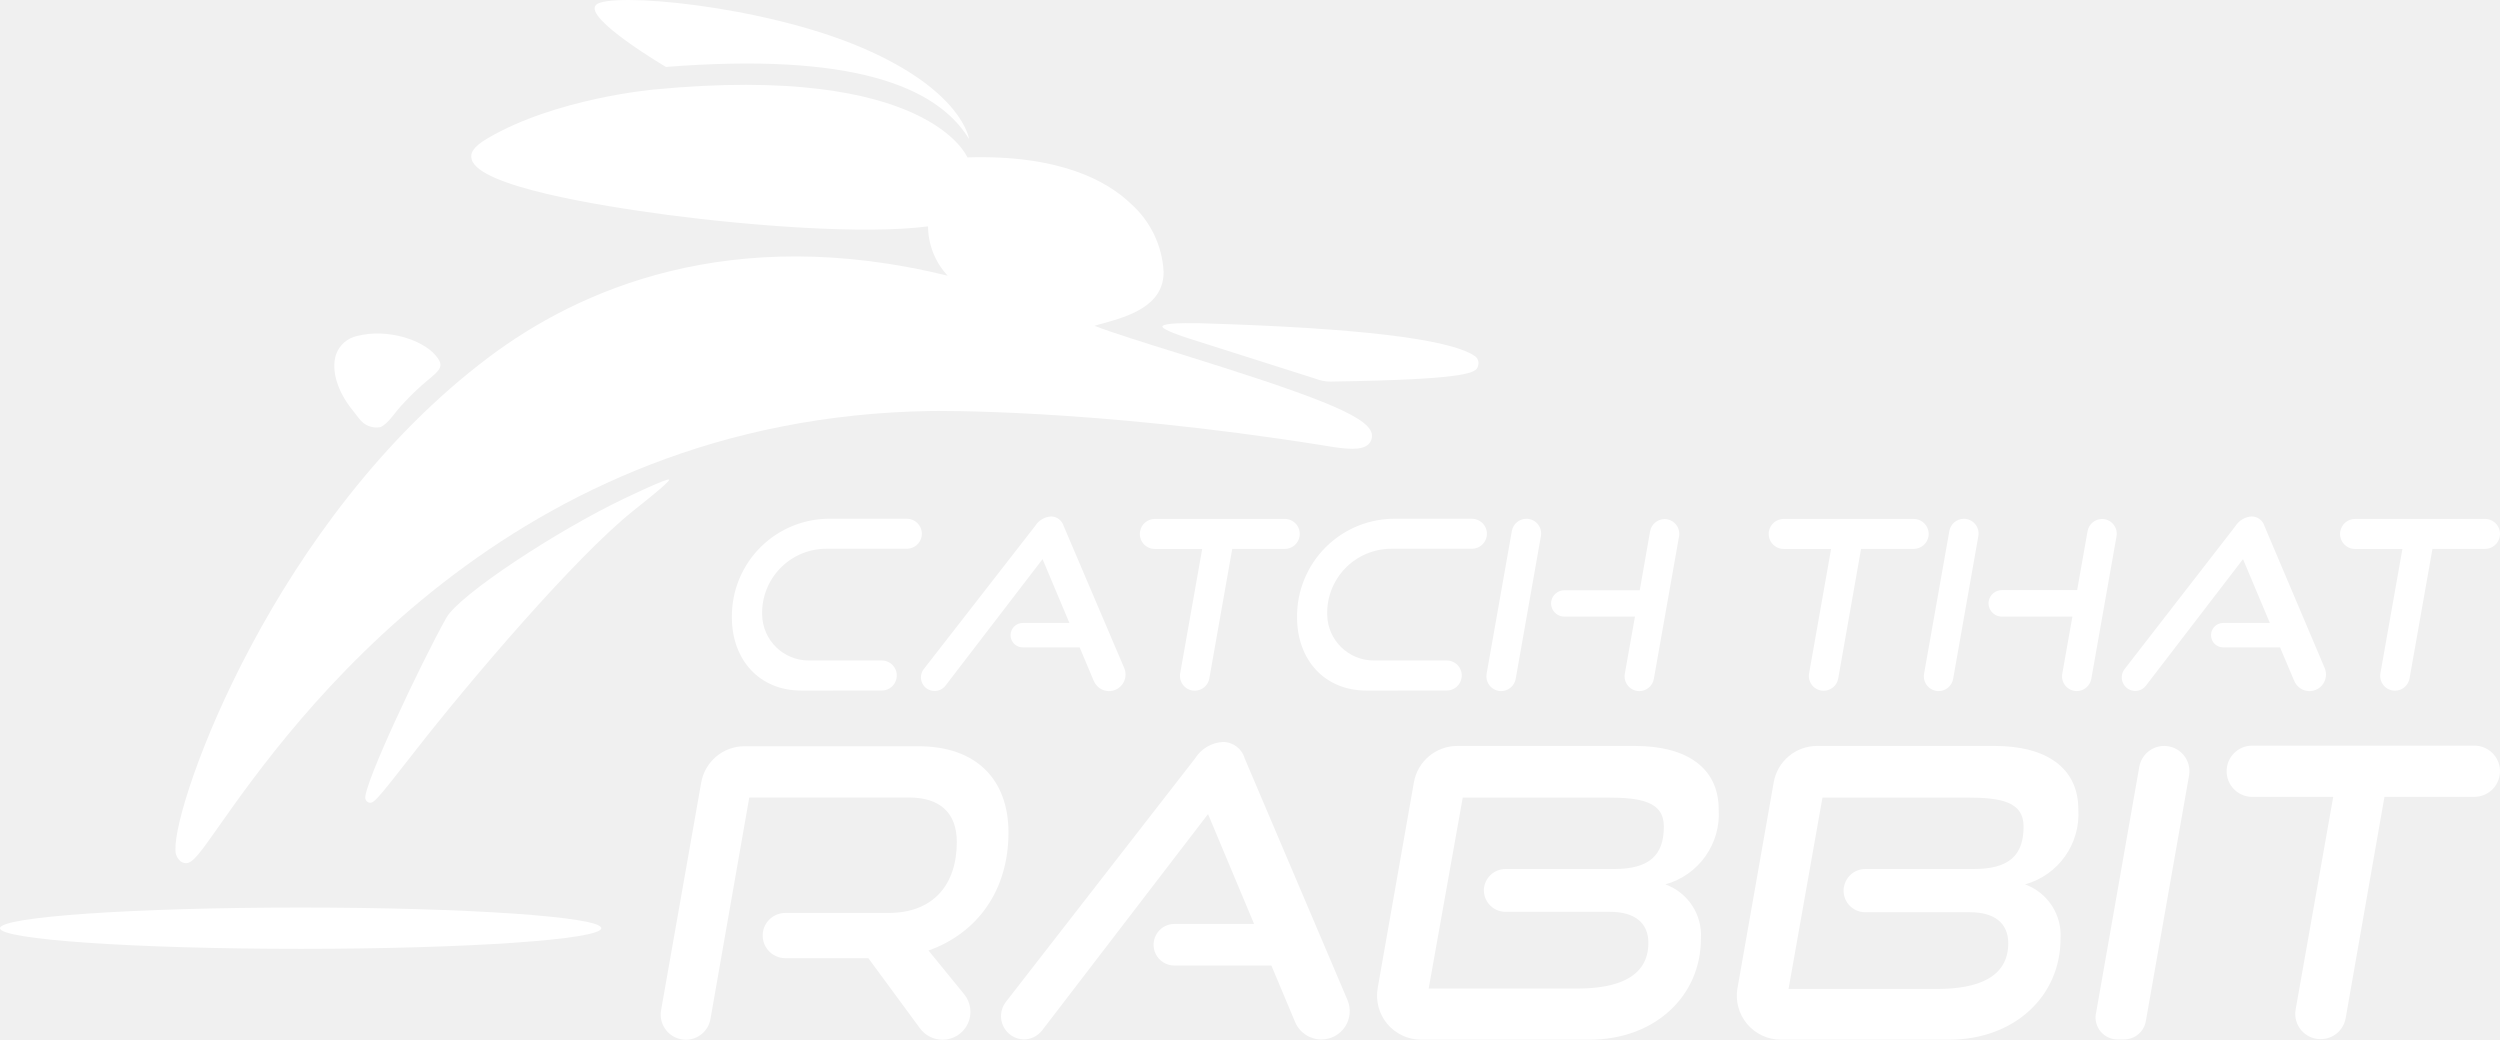
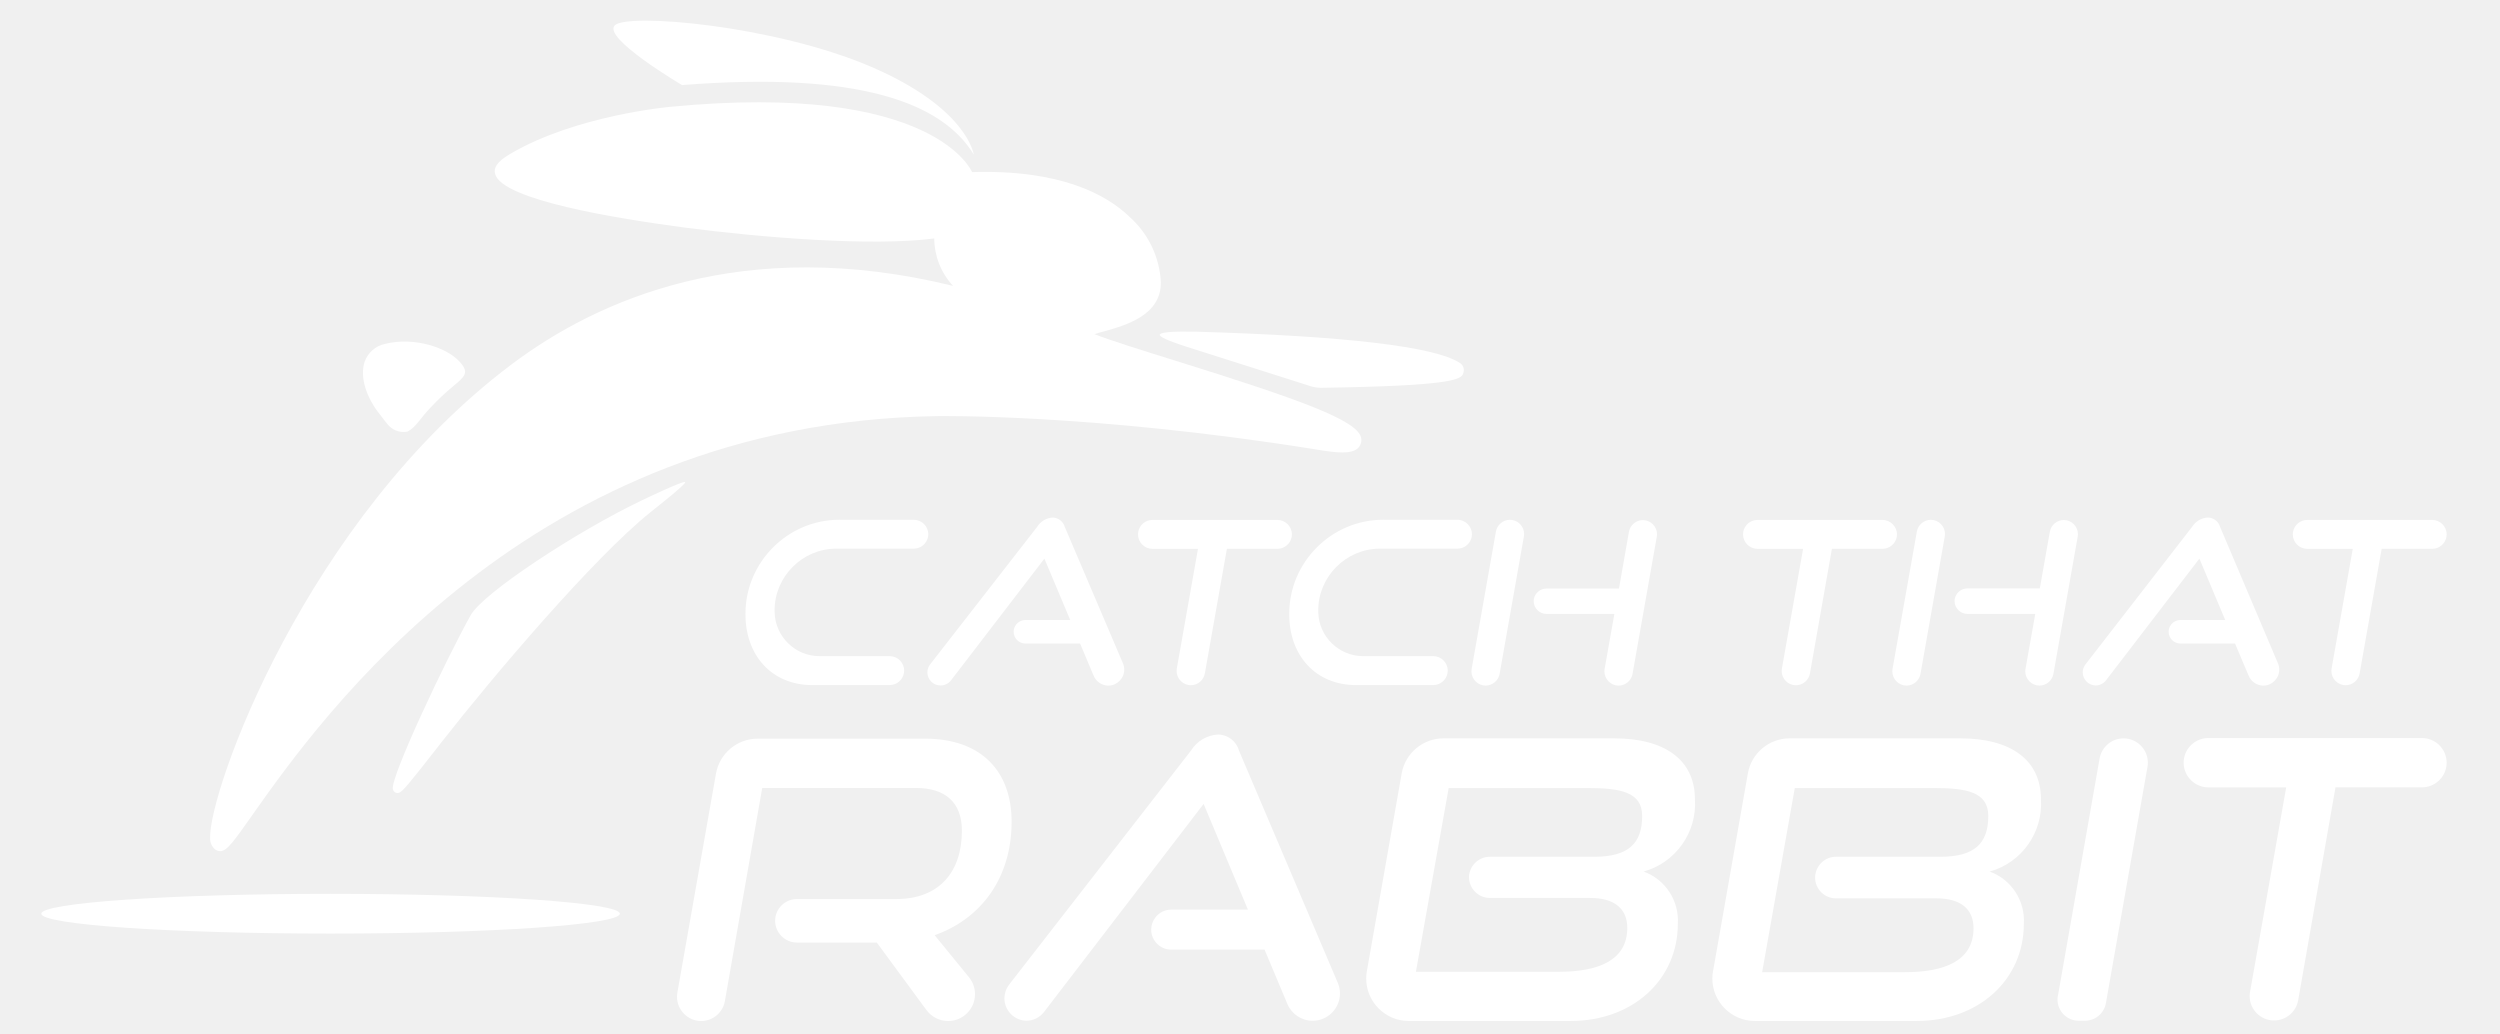
- <svg xmlns="http://www.w3.org/2000/svg" width="242.176" height="100.722" viewBox="0 0 242.176 100.722">
-   <path d="M47.627,93.044a.444.444,0,0,1-.218,0,.511.511,0,0,1-.361-.4h0c-.2-1.271,5.31-12.959,7.845-17.5,1.271-2.256,10.786-8.484,17.2-11.538.572-.271,4.28-2.053,4.393-1.85s-3.347,2.9-3.528,3.054c-5.641,4.528-15.727,16.374-20.992,23.113C48.613,92.217,48,92.969,47.627,93.044ZM47.507,92.548Z" transform="translate(-11.66 -15.293)" fill="#fff" />
-   <path d="M99.311,17.943h0c8.868-.278,13.539,2.256,15.863,4.513a9.447,9.447,0,0,1,3.144,6.551c.06,3.362-3.573,4.37-5.746,4.979-.293.075-.647.173-.94.271,1.5.6,4.942,1.677,8.04,2.64,12.884,4.016,18.337,6.017,18.8,7.755a1.136,1.136,0,0,1-.331,1.106c-.692.579-2,.481-4.182.113l-.316-.053c-22.384-3.565-37.69-3.309-37.848-3.309-41.067.624-62.06,30.4-68.964,40.187-1.813,2.58-2.535,3.6-3.2,3.618a.925.925,0,0,1-.534-.181,1.414,1.414,0,0,1-.5-1.158c-.15-4.641,9.6-32.087,30.357-47.679C61.591,30.8,76.272,24.223,97.4,29.4a7.085,7.085,0,0,1-1.9-4.776c-6.205.812-17.3-.075-25.2-1.106-6.792-.91-18.27-2.76-19.007-5.378-.158-.572.075-1.188,1.542-2.046,6.6-3.881,16.073-4.723,16.073-4.723C95.618,8.789,99.311,17.943,99.311,17.943Z" transform="translate(-5.601 -2.695)" fill="#fff" />
-   <path d="M83.493,6.473S75.422,1.719,76.723.456s16.081,0,25.8,4.174,10.334,8.83,10.334,8.83C109.69,8.271,101.348,5.066,83.493,6.473Z" transform="translate(-18.981 0.012)" fill="#fff" />
-   <path d="M170.583,47.169c-1.444.045-2.715.068-4.633.1A3.9,3.9,0,0,1,164.573,47l-12.35-3.926c-.361-.113-2.708-.872-2.5-1.181s2.369-.293,2.745-.278h.835c15.156.444,24.069,1.5,26.6,3.136h0a.827.827,0,0,1,.391.963C180.157,46.266,180.015,46.89,170.583,47.169Z" transform="translate(-37.107 -10.304)" fill="#fff" />
-   <path d="M47.525,52.009a2.038,2.038,0,0,1-1.188-.128c-.624-.256-.918-.752-1.5-1.5-1.5-1.835-2.106-3.911-1.617-5.4a2.775,2.775,0,0,1,2.053-1.805c2.956-.752,6.288.4,7.521,1.805,1,1.1.542,1.459-.752,2.535a23.708,23.708,0,0,0-2.144,2.031C48.8,50.663,48.4,51.581,47.525,52.009Z" transform="translate(-10.67 -10.632)" fill="#fff" />
-   <ellipse cx="29.123" cy="2.001" rx="29.123" ry="2.001" transform="translate(0 87.913)" fill="#fff" />
-   <path d="M100.992,83.444c-4.1,0-6.732-3.009-6.732-7.1a9.447,9.447,0,0,1,9.658-9.545h7.288a1.459,1.459,0,0,1,1.437,1.707h0a1.459,1.459,0,0,1-1.437,1.2h-7.792a6.213,6.213,0,0,0-6.22,6.423,4.513,4.513,0,0,0,4.513,4.4h7.078a1.452,1.452,0,0,1,1.429,1.7h0a1.452,1.452,0,0,1-1.429,1.211Z" transform="translate(-23.363 -16.547)" fill="#fff" />
-   <path d="M135.328,82.385l-1.346-3.2h-5.506a1.181,1.181,0,0,1-.94-1.9h0a1.188,1.188,0,0,1,.94-.466h4.513l-2.6-6.183-9.4,12.252a1.316,1.316,0,0,1-1.038.519h0a1.316,1.316,0,0,1-1.045-2.151L129.657,67.44a1.978,1.978,0,0,1,1.572-.94,1.3,1.3,0,0,1,1.211.94l5.852,13.727a1.61,1.61,0,0,1-1.5,2.256h0a1.61,1.61,0,0,1-1.459-1.038Z" transform="translate(-29.396 -16.473)" fill="#fff" />
-   <path d="M150.712,81.765l2.129-12.034h-4.588a1.452,1.452,0,0,1-1.429-1.7h0a1.452,1.452,0,0,1,1.429-1.211h12.591a1.452,1.452,0,0,1,1.429,1.707h0a1.452,1.452,0,0,1-1.429,1.2h-5.092l-2.219,12.546a1.437,1.437,0,0,1-1.407,1.188h0a1.437,1.437,0,0,1-1.414-1.7Z" transform="translate(-36.385 -16.552)" fill="#fff" />
-   <path d="M173.782,83.444c-4.1,0-6.732-3.009-6.732-7.1a9.447,9.447,0,0,1,9.642-9.545h7.3a1.459,1.459,0,0,1,1.429,1.707h0a1.459,1.459,0,0,1-1.429,1.2h-7.8a6.213,6.213,0,0,0-6.22,6.423,4.513,4.513,0,0,0,4.513,4.4h7.07a1.452,1.452,0,0,1,1.429,1.7h0a1.452,1.452,0,0,1-1.429,1.211Z" transform="translate(-41.404 -16.547)" fill="#fff" />
-   <path d="M191.453,81.828,193.9,67.988a1.437,1.437,0,0,1,1.414-1.188h0a1.429,1.429,0,0,1,1.406,1.655l-2.444,13.839a1.437,1.437,0,0,1-1.414,1.2h0a1.429,1.429,0,0,1-1.406-1.67Zm13.388,0,.985-5.551H198.99a1.286,1.286,0,0,1-1.271-1.5h0a1.294,1.294,0,0,1,1.271-1.053h7.3l1-5.7A1.437,1.437,0,0,1,208.7,66.83h0a1.429,1.429,0,0,1,1.406,1.625l-2.452,13.87a1.437,1.437,0,0,1-1.406,1.173h0a1.437,1.437,0,0,1-1.407-1.67Z" transform="translate(-47.447 -16.547)" fill="#fff" />
-   <path d="M231.71,81.765l2.129-12.034H229.25a1.459,1.459,0,0,1-1.437-1.7h0a1.459,1.459,0,0,1,1.437-1.211h12.591a1.459,1.459,0,0,1,1.429,1.707h0a1.459,1.459,0,0,1-1.429,1.2h-5.1L234.53,82.277a1.437,1.437,0,0,1-1.414,1.188h0a1.429,1.429,0,0,1-1.406-1.7Z" transform="translate(-56.46 -16.552)" fill="#fff" />
-   <path d="M247.794,81.828l2.452-13.839a1.437,1.437,0,0,1,1.407-1.188h0a1.429,1.429,0,0,1,1.407,1.655l-2.444,13.839a1.437,1.437,0,0,1-1.407,1.2h0a1.437,1.437,0,0,1-1.414-1.67Zm13.388,0,.985-5.551h-6.829a1.294,1.294,0,0,1-1.279-1.5h0a1.3,1.3,0,0,1,1.279-1.068h7.288l1.008-5.7a1.437,1.437,0,0,1,1.406-1.188h0a1.429,1.429,0,0,1,1.407,1.64L264,82.294a1.437,1.437,0,0,1-1.406,1.2h0a1.437,1.437,0,0,1-1.414-1.67Z" transform="translate(-61.412 -16.547)" fill="#fff" />
-   <path d="M289.951,82.385l-1.354-3.2h-5.5a1.181,1.181,0,0,1-.94-1.9h0a1.188,1.188,0,0,1,.94-.466h4.513l-2.6-6.183-9.4,12.252a1.316,1.316,0,0,1-1.038.519h0a1.316,1.316,0,0,1-1.038-2.114L284.272,67.44a2,2,0,0,1,1.579-.94,1.3,1.3,0,0,1,1.241.94l5.822,13.727a1.61,1.61,0,0,1-1.5,2.256h0a1.61,1.61,0,0,1-1.459-1.038Z" transform="translate(-67.729 -16.473)" fill="#fff" />
-   <path d="M305.292,81.765l2.129-12.034h-4.588a1.452,1.452,0,0,1-1.429-1.7h0a1.452,1.452,0,0,1,1.429-1.211h12.591a1.452,1.452,0,0,1,1.429,1.707h0a1.452,1.452,0,0,1-1.429,1.2h-5.092l-2.219,12.546a1.437,1.437,0,0,1-1.406,1.188h0a1.437,1.437,0,0,1-1.414-1.7Z" transform="translate(-74.699 -16.552)" fill="#fff" />
-   <path d="M110.19,123.4l-4.979-6.769H97.17A2.2,2.2,0,0,1,95,114.076h0a2.2,2.2,0,0,1,2.166-1.828h10c4.3,0,6.611-2.7,6.611-6.882,0-2.858-1.685-4.3-4.611-4.3H93.673L89.912,122.53a2.422,2.422,0,0,1-2.392,2h0a2.437,2.437,0,0,1-2.392-2.851l3.889-22.06a4.257,4.257,0,0,1,4.2-3.52h16.841c5.634,0,8.725,3.242,8.725,8.364,0,5.6-3.009,9.74-7.747,11.425l3.46,4.242a2.7,2.7,0,0,1-2.091,4.4h0a2.708,2.708,0,0,1-2.211-1.128Z" transform="translate(-21.091 -23.81)" fill="#fff" />
-   <path d="M157.411,122.677l-2.3-5.476h-9.4a2.008,2.008,0,0,1-1.6-3.227h0a1.993,1.993,0,0,1,1.6-.8h7.725l-4.46-10.643L132.9,123.49a2.256,2.256,0,0,1-1.768.872h0a2.256,2.256,0,0,1-1.768-3.6l18.352-23.617a3.415,3.415,0,0,1,2.7-1.6,2.2,2.2,0,0,1,2.114,1.6l9.951,23.392a2.745,2.745,0,0,1-2.527,3.828h0a2.76,2.76,0,0,1-2.542-1.685Z" transform="translate(-31.953 -23.671)" fill="#fff" />
-   <path d="M177.418,119.489l3.505-19.909a4.265,4.265,0,0,1,4.2-3.52h17.224c4.972,0,8.1,2.106,8.1,6.138a7.063,7.063,0,0,1-5.167,7.273,5.232,5.232,0,0,1,3.445,5.265c0,5.6-4.513,9.778-10.793,9.778H181.6a4.265,4.265,0,0,1-4.182-5.024Zm10.312-9.778h0a2.1,2.1,0,0,1,2.061-1.73h10.53c3.4,0,4.814-1.324,4.814-4.107,0-2.422-2.2-2.813-5.521-2.813h-13.96l-3.3,18.5h14.4c3.949,0,6.882-1.136,6.882-4.423,0-1.918-1.294-3.009-3.716-3.009H189.79a2.1,2.1,0,0,1-2.061-2.46Z" transform="translate(-43.957 -23.8)" fill="#fff" />
-   <path d="M223.758,119.489l3.505-19.909a4.257,4.257,0,0,1,4.182-3.52h17.232c4.964,0,8.093,2.106,8.093,6.138a7.065,7.065,0,0,1-5.16,7.273,5.236,5.236,0,0,1,3.437,5.265c0,5.6-4.513,9.778-10.793,9.778h-16.3a4.265,4.265,0,0,1-4.2-5.024Zm10.312-9.778h0a2.091,2.091,0,0,1,2.053-1.73h10.53c3.407,0,4.814-1.324,4.814-4.107,0-2.422-2.189-2.813-5.513-2.813H231.986L228.7,119.6h14.4c3.949,0,6.882-1.136,6.882-4.423,0-1.918-1.286-3.009-3.716-3.009H236.123a2.091,2.091,0,0,1-2.053-2.5Z" transform="translate(-55.442 -23.8)" fill="#fff" />
-   <path d="M269.929,121.994l4.2-23.918a2.452,2.452,0,0,1,2.414-2.016h0a2.444,2.444,0,0,1,2.407,2.866l-4.189,23.805a2.136,2.136,0,0,1-2.1,1.76h-.639a2.129,2.129,0,0,1-2.1-2.5Z" transform="translate(-66.895 -23.8)" fill="#fff" />
-   <path d="M293.457,121.578l3.64-20.594h-7.845a2.482,2.482,0,0,1-2.444-2.911h0a2.475,2.475,0,0,1,2.444-2.053h21.519a2.475,2.475,0,0,1,2.444,2.9h0a2.482,2.482,0,0,1-2.444,2.061h-8.71L298.3,122.435a2.452,2.452,0,0,1-2.407,2.016h0a2.444,2.444,0,0,1-2.437-2.873Z" transform="translate(-71.077 -23.79)" fill="#fff" />
+ <svg xmlns="http://www.w3.org/2000/svg" width="100%" height="100%" viewBox="0 0 121 50" version="1.1" xml:space="preserve" style="fill-rule:evenodd;clip-rule:evenodd;stroke-linejoin:round;stroke-miterlimit:2;">
+   <g>
+     <g transform="matrix(0.480718,0,0,0.480718,-3.60517,-6.3515)">
+       <path d="M47.627,93.044C47.555,93.062 47.481,93.062 47.409,93.044C47.223,92.99 47.082,92.835 47.048,92.644C46.848,91.373 52.358,79.685 54.893,75.144C56.164,72.888 65.679,66.66 72.093,63.606C72.665,63.335 76.373,61.553 76.486,61.756C76.599,61.959 73.139,64.656 72.958,64.81C67.317,69.338 57.231,81.184 51.966,87.923C48.613,92.217 48,92.969 47.627,93.044Z" style="fill:white;fill-rule:nonzero;" />
+     </g>
+     <g transform="matrix(0.480718,0,0,0.480718,-0.6925,-0.295418)">
+       <path d="M99.311,17.943C108.179,17.665 112.85,20.199 115.174,22.456C117.053,24.133 118.185,26.492 118.318,29.007C118.378,32.369 114.745,33.377 112.572,33.986C112.279,34.061 111.925,34.159 111.632,34.257C113.132,34.857 116.574,35.934 119.672,36.897C132.556,40.913 138.009,42.914 138.472,44.652C138.571,45.053 138.444,45.477 138.141,45.758C137.449,46.337 136.141,46.239 133.959,45.871L133.643,45.818C111.259,42.253 95.953,42.509 95.795,42.509C54.728,43.133 33.735,72.909 26.831,82.696C25.018,85.276 24.296,86.296 23.631,86.314C23.439,86.311 23.252,86.247 23.097,86.133C22.758,85.847 22.573,85.418 22.597,84.975C22.447,80.334 32.197,52.888 52.954,37.296C61.591,30.8 76.272,24.223 97.4,29.4C96.192,28.102 95.513,26.397 95.5,24.624C89.295,25.436 78.2,24.549 70.3,23.518C63.508,22.608 52.03,20.758 51.293,18.14C51.135,17.568 51.368,16.952 52.835,16.094C59.435,12.213 68.908,11.371 68.908,11.371C95.618,8.789 99.311,17.943 99.311,17.943Z" style="fill:white;fill-rule:nonzero;" />
+     </g>
+     <g transform="matrix(0.480718,0,0,0.480718,-7.1245,1.00589)">
+       <path d="M83.493,6.473C83.493,6.473 75.422,1.719 76.723,0.456C78.024,-0.807 92.804,0.456 102.523,4.63C112.242,8.804 112.857,13.46 112.857,13.46C109.69,8.271 101.348,5.066 83.493,6.473Z" style="fill:white;fill-rule:nonzero;" />
+     </g>
+     <g transform="matrix(0.480718,0,0,0.480718,-15.838,-3.9532)">
+       <path d="M170.583,47.169C169.139,47.214 167.868,47.237 165.95,47.269C165.479,47.263 165.012,47.172 164.573,47L152.223,43.074C151.862,42.961 149.515,42.202 149.723,41.893C149.931,41.584 152.092,41.6 152.468,41.615L153.303,41.615C168.459,42.059 177.372,43.115 179.903,44.751C180.243,44.939 180.406,45.342 180.294,45.714C180.157,46.266 180.015,46.89 170.583,47.169Z" style="fill:white;fill-rule:nonzero;" />
+     </g>
+     <g transform="matrix(0.480718,0,0,0.480718,-3.12926,-4.11087)">
+       <path d="M47.525,52.009C47.125,52.086 46.711,52.041 46.337,51.881C45.713,51.625 45.419,51.129 44.837,50.381C43.337,48.546 42.731,46.47 43.22,44.981C43.54,44.062 44.32,43.375 45.273,43.176C48.229,42.424 51.561,43.576 52.794,44.981C53.794,46.081 53.336,46.44 52.042,47.516C51.286,48.148 50.57,48.826 49.898,49.547C48.8,50.663 48.4,51.581 47.525,52.009Z" style="fill:white;fill-rule:nonzero;" />
+     </g>
+     <g transform="matrix(0.480718,0,0,0.480718,2,43.2615)">
+       <ellipse cx="29.123" cy="2.001" rx="29.123" ry="2.001" style="fill:white;" />
+     </g>
+   </g>
+   <g>
+     <g transform="matrix(0.480718,0,0,0.480718,-9.23101,-6.95432)">
+       <path d="M100.992,83.444C96.892,83.444 94.26,80.435 94.26,76.344C94.26,76.311 94.259,76.277 94.259,76.244C94.259,71.061 98.524,66.797 103.706,66.797C103.777,66.797 103.847,66.797 103.918,66.799L111.206,66.799C112.006,66.799 112.664,67.458 112.664,68.258C112.664,68.341 112.657,68.424 112.643,68.506C112.518,69.198 111.909,69.707 111.206,69.706L103.414,69.706C103.41,69.706 103.407,69.706 103.403,69.706C99.995,69.706 97.19,72.511 97.19,75.919C97.19,75.989 97.192,76.059 97.194,76.129C97.255,78.562 99.273,80.53 101.707,80.529L108.785,80.529C109.581,80.53 110.235,81.185 110.235,81.981C110.235,82.064 110.228,82.147 110.214,82.229C110.097,82.924 109.49,83.439 108.785,83.44L100.992,83.444Z" style="fill:white;fill-rule:nonzero;" />
+     </g>
+     <g transform="matrix(0.480718,0,0,0.480718,-12.1312,-6.91875)">
+       <path d="M135.328,82.385L133.982,79.185L128.476,79.185C128.475,79.185 128.474,79.185 128.473,79.185C127.825,79.185 127.292,78.652 127.292,78.004C127.292,77.744 127.378,77.491 127.536,77.285C127.76,76.992 128.108,76.82 128.476,76.819L132.989,76.819L130.389,70.636L120.989,82.888C120.742,83.212 120.358,83.404 119.951,83.407C119.942,83.407 119.932,83.407 119.923,83.407C119.201,83.407 118.607,82.813 118.607,82.091C118.607,81.787 118.713,81.491 118.906,81.256L129.657,67.44C129.995,66.889 130.583,66.537 131.229,66.5C131.793,66.517 132.284,66.898 132.44,67.44L138.292,81.167C138.381,81.371 138.427,81.591 138.427,81.813C138.427,82.696 137.701,83.423 136.817,83.423C136.809,83.423 136.8,83.423 136.792,83.423C136.142,83.404 135.564,82.993 135.333,82.385L135.328,82.385Z" style="fill:white;fill-rule:nonzero;" />
+     </g>
+     <g transform="matrix(0.480718,0,0,0.480718,-15.4909,-6.95672)">
+       <path d="M150.712,81.765L152.841,69.731L148.253,69.731C147.457,69.73 146.803,69.075 146.803,68.279C146.803,68.196 146.81,68.113 146.824,68.031C146.941,67.336 147.548,66.821 148.253,66.82L160.844,66.82C161.64,66.82 162.296,67.476 162.296,68.272C162.296,68.357 162.288,68.443 162.273,68.527C162.151,69.218 161.545,69.727 160.844,69.727L155.752,69.727L153.533,82.273C153.413,82.954 152.818,83.457 152.126,83.461C152.126,83.461 152.125,83.461 152.125,83.461C151.336,83.461 150.688,82.812 150.688,82.024C150.688,81.936 150.696,81.848 150.712,81.761L150.712,81.765Z" style="fill:white;fill-rule:nonzero;" />
+     </g>
+     <g transform="matrix(0.480718,0,0,0.480718,-17.9036,-6.95432)">
+       <path d="M173.782,83.444C169.682,83.444 167.05,80.435 167.05,76.344C167.05,76.311 167.049,76.277 167.049,76.244C167.049,71.062 171.314,66.797 176.496,66.797C176.562,66.797 176.627,66.798 176.692,66.799L183.992,66.799C184.789,66.804 185.442,67.461 185.442,68.258C185.442,68.341 185.435,68.424 185.421,68.506C185.297,69.195 184.693,69.703 183.992,69.706L176.192,69.706C176.188,69.706 176.185,69.706 176.181,69.706C172.773,69.706 169.968,72.511 169.968,75.919C169.968,75.989 169.97,76.059 169.972,76.129C170.033,78.562 172.051,80.53 174.485,80.529L181.555,80.529C182.351,80.53 183.005,81.185 183.005,81.981C183.005,82.064 182.998,82.147 182.984,82.229C182.867,82.924 182.26,83.439 181.555,83.44L173.782,83.444Z" style="fill:white;fill-rule:nonzero;" />
+     </g>
+     <g transform="matrix(0.480718,0,0,0.480718,-20.8086,-6.95432)">
+       <path d="M191.453,81.828L193.9,67.988C194.02,67.304 194.62,66.801 195.314,66.8C196.096,66.803 196.738,67.447 196.738,68.229C196.738,68.305 196.732,68.38 196.72,68.455L194.276,82.294C194.161,82.982 193.56,83.492 192.862,83.494C192.079,83.493 191.436,82.848 191.436,82.065C191.436,81.984 191.442,81.904 191.456,81.824L191.453,81.828ZM204.841,81.828L205.826,76.277L198.99,76.277C198.989,76.277 198.988,76.277 198.987,76.277C198.282,76.277 197.701,75.696 197.701,74.991C197.701,74.919 197.707,74.848 197.719,74.777C197.834,74.169 198.371,73.724 198.99,73.724L206.29,73.724L207.29,68.024C207.407,67.339 208.005,66.833 208.7,66.83C209.48,66.835 210.12,67.479 210.12,68.259C210.12,68.325 210.115,68.39 210.106,68.455L207.654,82.325C207.528,83 206.935,83.495 206.248,83.498C205.464,83.492 204.822,82.845 204.822,82.061C204.822,81.983 204.828,81.905 204.841,81.828Z" style="fill:white;fill-rule:nonzero;" />
+     </g>
+     <g transform="matrix(0.480718,0,0,0.480718,-25.1413,-6.95672)">
+       <path d="M231.71,81.765L233.839,69.731L229.25,69.731C228.45,69.73 227.793,69.072 227.793,68.272C227.793,68.191 227.8,68.111 227.813,68.031C227.933,67.334 228.543,66.82 229.25,66.82L241.841,66.82C242.638,66.825 243.291,67.482 243.291,68.279C243.291,68.362 243.284,68.445 243.27,68.527C243.146,69.216 242.542,69.724 241.841,69.727L236.741,69.727L234.53,82.277C234.41,82.961 233.81,83.464 233.116,83.465C233.115,83.465 233.114,83.465 233.113,83.465C232.329,83.465 231.684,82.82 231.684,82.036C231.684,81.945 231.693,81.854 231.71,81.765Z" style="fill:white;fill-rule:nonzero;" />
+     </g>
+     <g transform="matrix(0.480718,0,0,0.480718,-27.5218,-6.95432)">
+       <path d="M247.794,81.828L250.246,67.989C250.366,67.308 250.961,66.805 251.653,66.801C252.435,66.803 253.078,67.448 253.078,68.23C253.078,68.306 253.072,68.381 253.06,68.456L250.616,82.295C250.501,82.981 249.904,83.49 249.209,83.495C248.422,83.493 247.776,82.845 247.776,82.058C247.776,81.98 247.782,81.902 247.795,81.825L247.794,81.828ZM261.182,81.828L262.167,76.277L255.338,76.277C255.337,76.277 255.337,76.277 255.336,76.277C254.627,76.277 254.042,75.693 254.042,74.983C254.042,74.914 254.048,74.845 254.059,74.777C254.171,74.161 254.712,73.709 255.338,73.709L262.626,73.709L263.634,68.009C263.754,67.328 264.349,66.825 265.04,66.821C265.822,66.824 266.463,67.468 266.463,68.25C266.463,68.321 266.457,68.391 266.447,68.461L264,82.294C263.885,82.98 263.289,83.489 262.594,83.494C261.807,83.492 261.161,82.844 261.161,82.057C261.161,81.979 261.167,81.901 261.18,81.824L261.182,81.828Z" style="fill:white;fill-rule:nonzero;" />
+     </g>
+     <g transform="matrix(0.480718,0,0,0.480718,-30.5585,-6.91875)">
+       <path d="M289.951,82.385L288.597,79.185L283.097,79.185C283.096,79.185 283.095,79.185 283.094,79.185C282.446,79.185 281.913,78.652 281.913,78.004C281.913,77.744 281.999,77.491 282.157,77.285C282.381,76.992 282.729,76.82 283.097,76.819L287.61,76.819L285.01,70.636L275.61,82.888C275.363,83.212 274.979,83.404 274.572,83.407C273.853,83.402 273.264,82.81 273.264,82.091C273.264,81.803 273.359,81.522 273.534,81.293L284.272,67.44C284.614,66.89 285.204,66.539 285.851,66.5C286.426,66.504 286.933,66.888 287.092,67.44L292.914,81.167C293.003,81.371 293.049,81.591 293.049,81.813C293.049,82.696 292.323,83.423 291.439,83.423C291.431,83.423 291.422,83.423 291.414,83.423C290.764,83.404 290.186,82.993 289.955,82.385L289.951,82.385Z" style="fill:white;fill-rule:nonzero;" />
+     </g>
+     <g transform="matrix(0.480718,0,0,0.480718,-33.9091,-6.95672)">
+       <path d="M305.292,81.765L307.421,69.731L302.833,69.731C302.037,69.73 301.383,69.075 301.383,68.279C301.383,68.196 301.39,68.113 301.404,68.031C301.521,67.336 302.128,66.821 302.833,66.82L315.424,66.82C316.22,66.82 316.876,67.476 316.876,68.272C316.876,68.357 316.868,68.443 316.853,68.527C316.731,69.218 316.125,69.727 315.424,69.727L310.332,69.727L308.113,82.273C307.993,82.954 307.398,83.457 306.707,83.461C306.707,83.461 306.706,83.461 306.706,83.461C305.917,83.461 305.269,82.812 305.269,82.024C305.269,81.936 305.277,81.848 305.293,81.761L305.292,81.765Z" style="fill:white;fill-rule:nonzero;" />
+     </g>
+     <g transform="matrix(0.480718,0,0,0.480718,-8.13882,-10.4458)">
+       <path d="M110.19,123.4L105.211,116.631L97.17,116.631C95.964,116.63 94.971,115.637 94.971,114.431C94.971,114.312 94.981,114.193 95,114.076C95.18,113.025 96.1,112.249 97.166,112.248L107.166,112.248C111.466,112.248 113.777,109.548 113.777,105.366C113.777,102.508 112.092,101.066 109.166,101.066L93.673,101.066L89.912,122.53C89.708,123.685 88.693,124.533 87.52,124.53C86.187,124.525 85.093,123.426 85.093,122.093C85.093,121.954 85.104,121.816 85.128,121.679L89.017,99.619C89.374,97.589 91.156,96.095 93.217,96.099L110.058,96.099C115.692,96.099 118.783,99.341 118.783,104.463C118.783,110.063 115.774,114.203 111.036,115.888L114.496,120.13C114.886,120.611 115.098,121.211 115.098,121.83C115.098,123.309 113.884,124.526 112.405,124.53C111.53,124.534 110.705,124.113 110.194,123.402L110.19,123.4Z" style="fill:white;fill-rule:nonzero;" />
+     </g>
+     <g transform="matrix(0.480718,0,0,0.480718,-13.3604,-10.379)">
+       <path d="M157.411,122.677L155.111,117.201L145.711,117.201C145.71,117.201 145.708,117.201 145.707,117.201C144.605,117.201 143.699,116.295 143.699,115.193C143.699,114.753 143.844,114.324 144.111,113.974C144.488,113.47 145.082,113.173 145.711,113.174L153.436,113.174L148.976,102.531L132.9,123.49C132.476,124.036 131.823,124.358 131.132,124.362C129.911,124.338 128.92,123.328 128.92,122.106C128.92,121.622 129.075,121.151 129.364,120.762L147.716,97.145C148.303,96.206 149.311,95.609 150.416,95.545C151.396,95.546 152.263,96.202 152.53,97.145L162.481,120.537C162.628,120.879 162.704,121.248 162.704,121.62C162.704,123.126 161.465,124.365 159.959,124.365C159.957,124.365 159.956,124.365 159.954,124.365C158.847,124.365 157.843,123.699 157.412,122.68L157.411,122.677Z" style="fill:white;fill-rule:nonzero;" />
+     </g>
+     <g transform="matrix(0.480718,0,0,0.480718,-19.1309,-10.441)">
+       <path d="M177.418,119.489L180.923,99.58C181.283,97.552 183.063,96.06 185.123,96.06L202.347,96.06C207.319,96.06 210.447,98.166 210.447,102.198C210.667,105.528 208.497,108.582 205.28,109.471C207.467,110.26 208.878,112.416 208.725,114.736C208.725,120.336 204.212,124.514 197.932,124.514L181.6,124.514C179.266,124.506 177.35,122.583 177.35,120.249C177.35,119.994 177.373,119.74 177.418,119.49L177.418,119.489ZM187.73,109.711C187.908,108.716 188.78,107.984 189.791,107.981L200.321,107.981C203.721,107.981 205.135,106.657 205.135,103.874C205.135,101.452 202.935,101.061 199.614,101.061L185.654,101.061L182.354,119.561L196.754,119.561C200.703,119.561 203.636,118.425 203.636,115.138C203.636,113.22 202.342,112.129 199.92,112.129L189.79,112.129C188.641,112.125 187.698,111.178 187.698,110.029C187.698,109.908 187.708,109.788 187.729,109.669L187.73,109.711Z" style="fill:white;fill-rule:nonzero;" />
+     </g>
+     <g transform="matrix(0.480718,0,0,0.480718,-24.652,-10.441)">
+       <path d="M223.758,119.489L227.263,99.58C227.619,97.557 229.391,96.065 231.445,96.06L248.677,96.06C253.641,96.06 256.77,98.166 256.77,102.198C256.99,105.526 254.824,108.579 251.61,109.471C253.793,110.264 255.199,112.419 255.047,114.736C255.047,120.336 250.534,124.514 244.254,124.514L227.954,124.514C227.953,124.514 227.952,124.514 227.951,124.514C225.611,124.514 223.686,122.589 223.686,120.249C223.686,119.994 223.709,119.74 223.754,119.49L223.758,119.489ZM234.07,109.711C234.244,108.717 235.114,107.984 236.123,107.981L246.653,107.981C250.06,107.981 251.467,106.657 251.467,103.874C251.467,101.452 249.278,101.061 245.954,101.061L231.986,101.061L228.7,119.6L243.1,119.6C247.049,119.6 249.982,118.464 249.982,115.177C249.982,113.259 248.696,112.168 246.266,112.168L236.123,112.168C236.122,112.168 236.121,112.168 236.121,112.168C234.974,112.168 234.03,111.224 234.03,110.077C234.03,109.94 234.043,109.803 234.07,109.668L234.07,109.711Z" style="fill:white;fill-rule:nonzero;" />
+     </g>
+     <g transform="matrix(0.480718,0,0,0.480718,-30.1576,-10.441)">
+       <path d="M269.929,121.994L274.129,98.076C274.339,96.913 275.361,96.059 276.543,96.06C277.884,96.06 278.987,97.163 278.987,98.504C278.987,98.645 278.974,98.787 278.95,98.926L274.761,122.731C274.58,123.744 273.69,124.49 272.661,124.491L272.018,124.491C270.85,124.491 269.889,123.53 269.889,122.362C269.889,122.238 269.9,122.113 269.922,121.991L269.929,121.994Z" style="fill:white;fill-rule:nonzero;" />
+     </g>
+     <g transform="matrix(0.480718,0,0,0.480718,-32.168,-10.4362)">
+       <path d="M293.457,121.578L297.097,100.984L289.252,100.984C287.891,100.984 286.771,99.863 286.771,98.502C286.771,98.358 286.783,98.215 286.808,98.073C287.013,96.89 288.051,96.017 289.252,96.02L310.771,96.02C310.773,96.02 310.775,96.02 310.777,96.02C312.135,96.02 313.252,97.137 313.252,98.495C313.252,98.637 313.239,98.78 313.215,98.92C313.011,100.105 311.974,100.98 310.771,100.981L302.061,100.981L298.3,122.435C298.09,123.595 297.072,124.448 295.893,124.451C295.883,124.451 295.872,124.451 295.862,124.451C294.521,124.451 293.418,123.348 293.418,122.007C293.418,121.863 293.431,121.72 293.456,121.578L293.457,121.578Z" style="fill:white;fill-rule:nonzero;" />
+     </g>
+   </g>
</svg>
